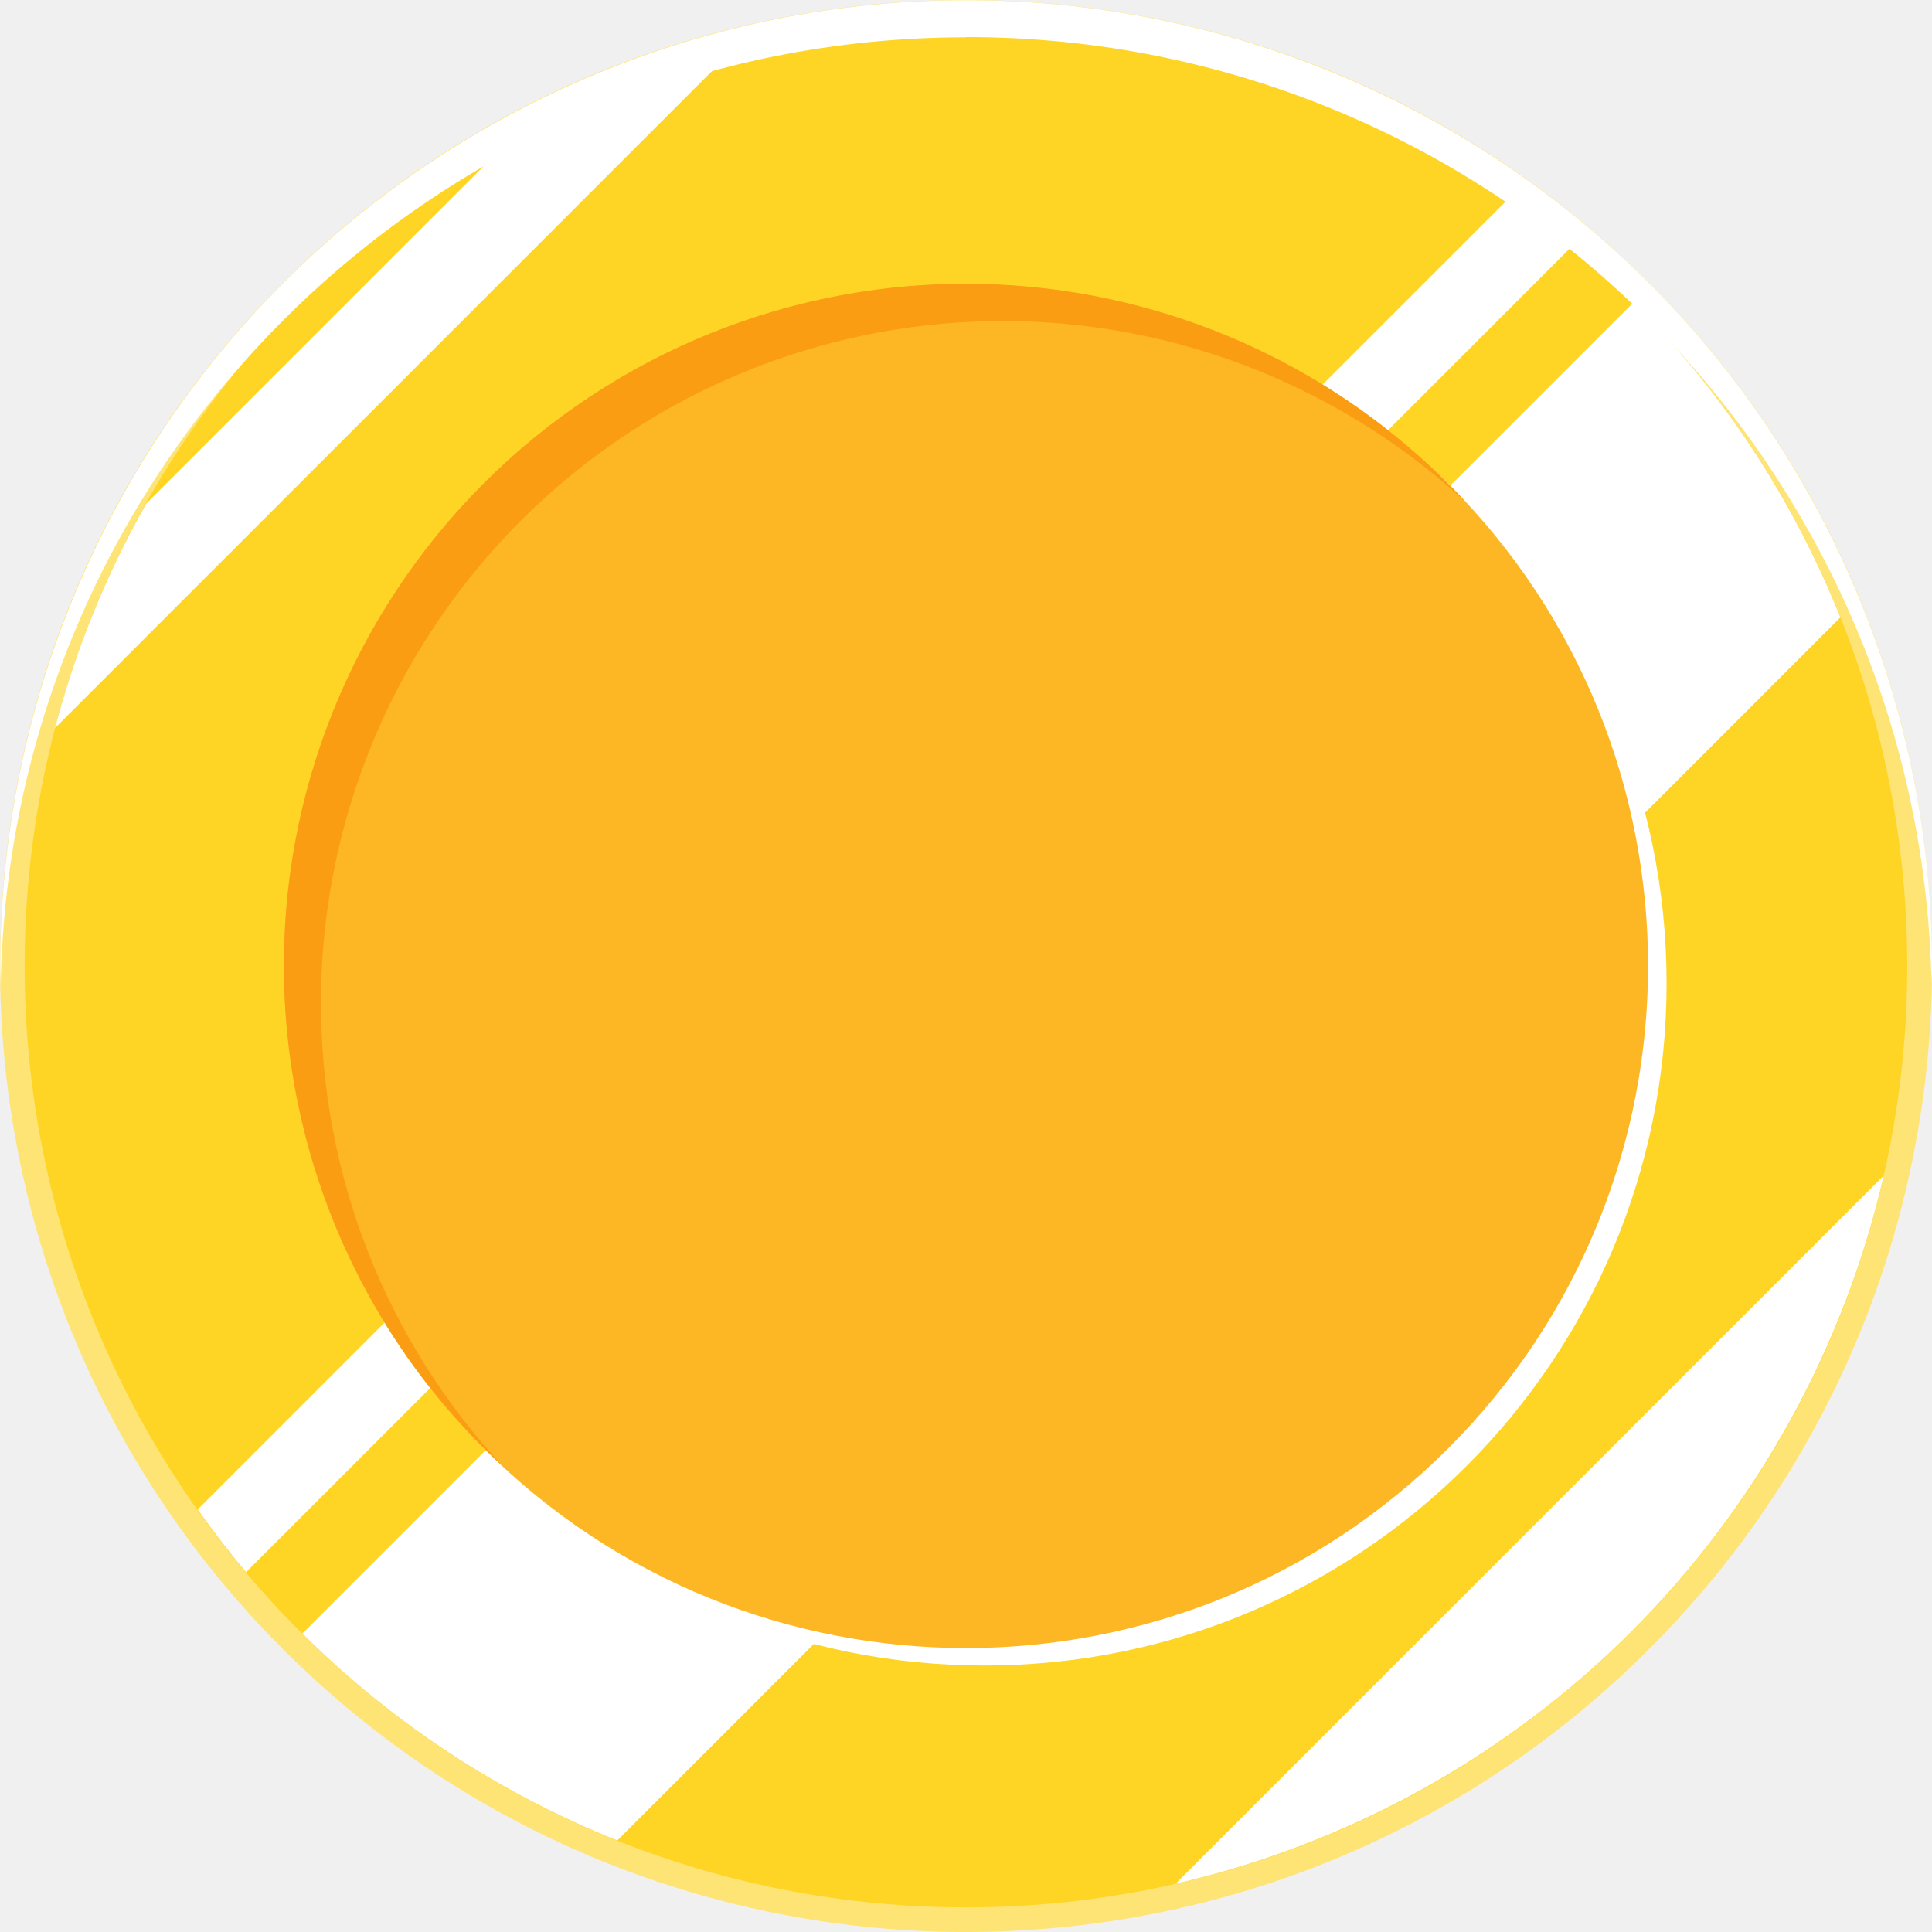
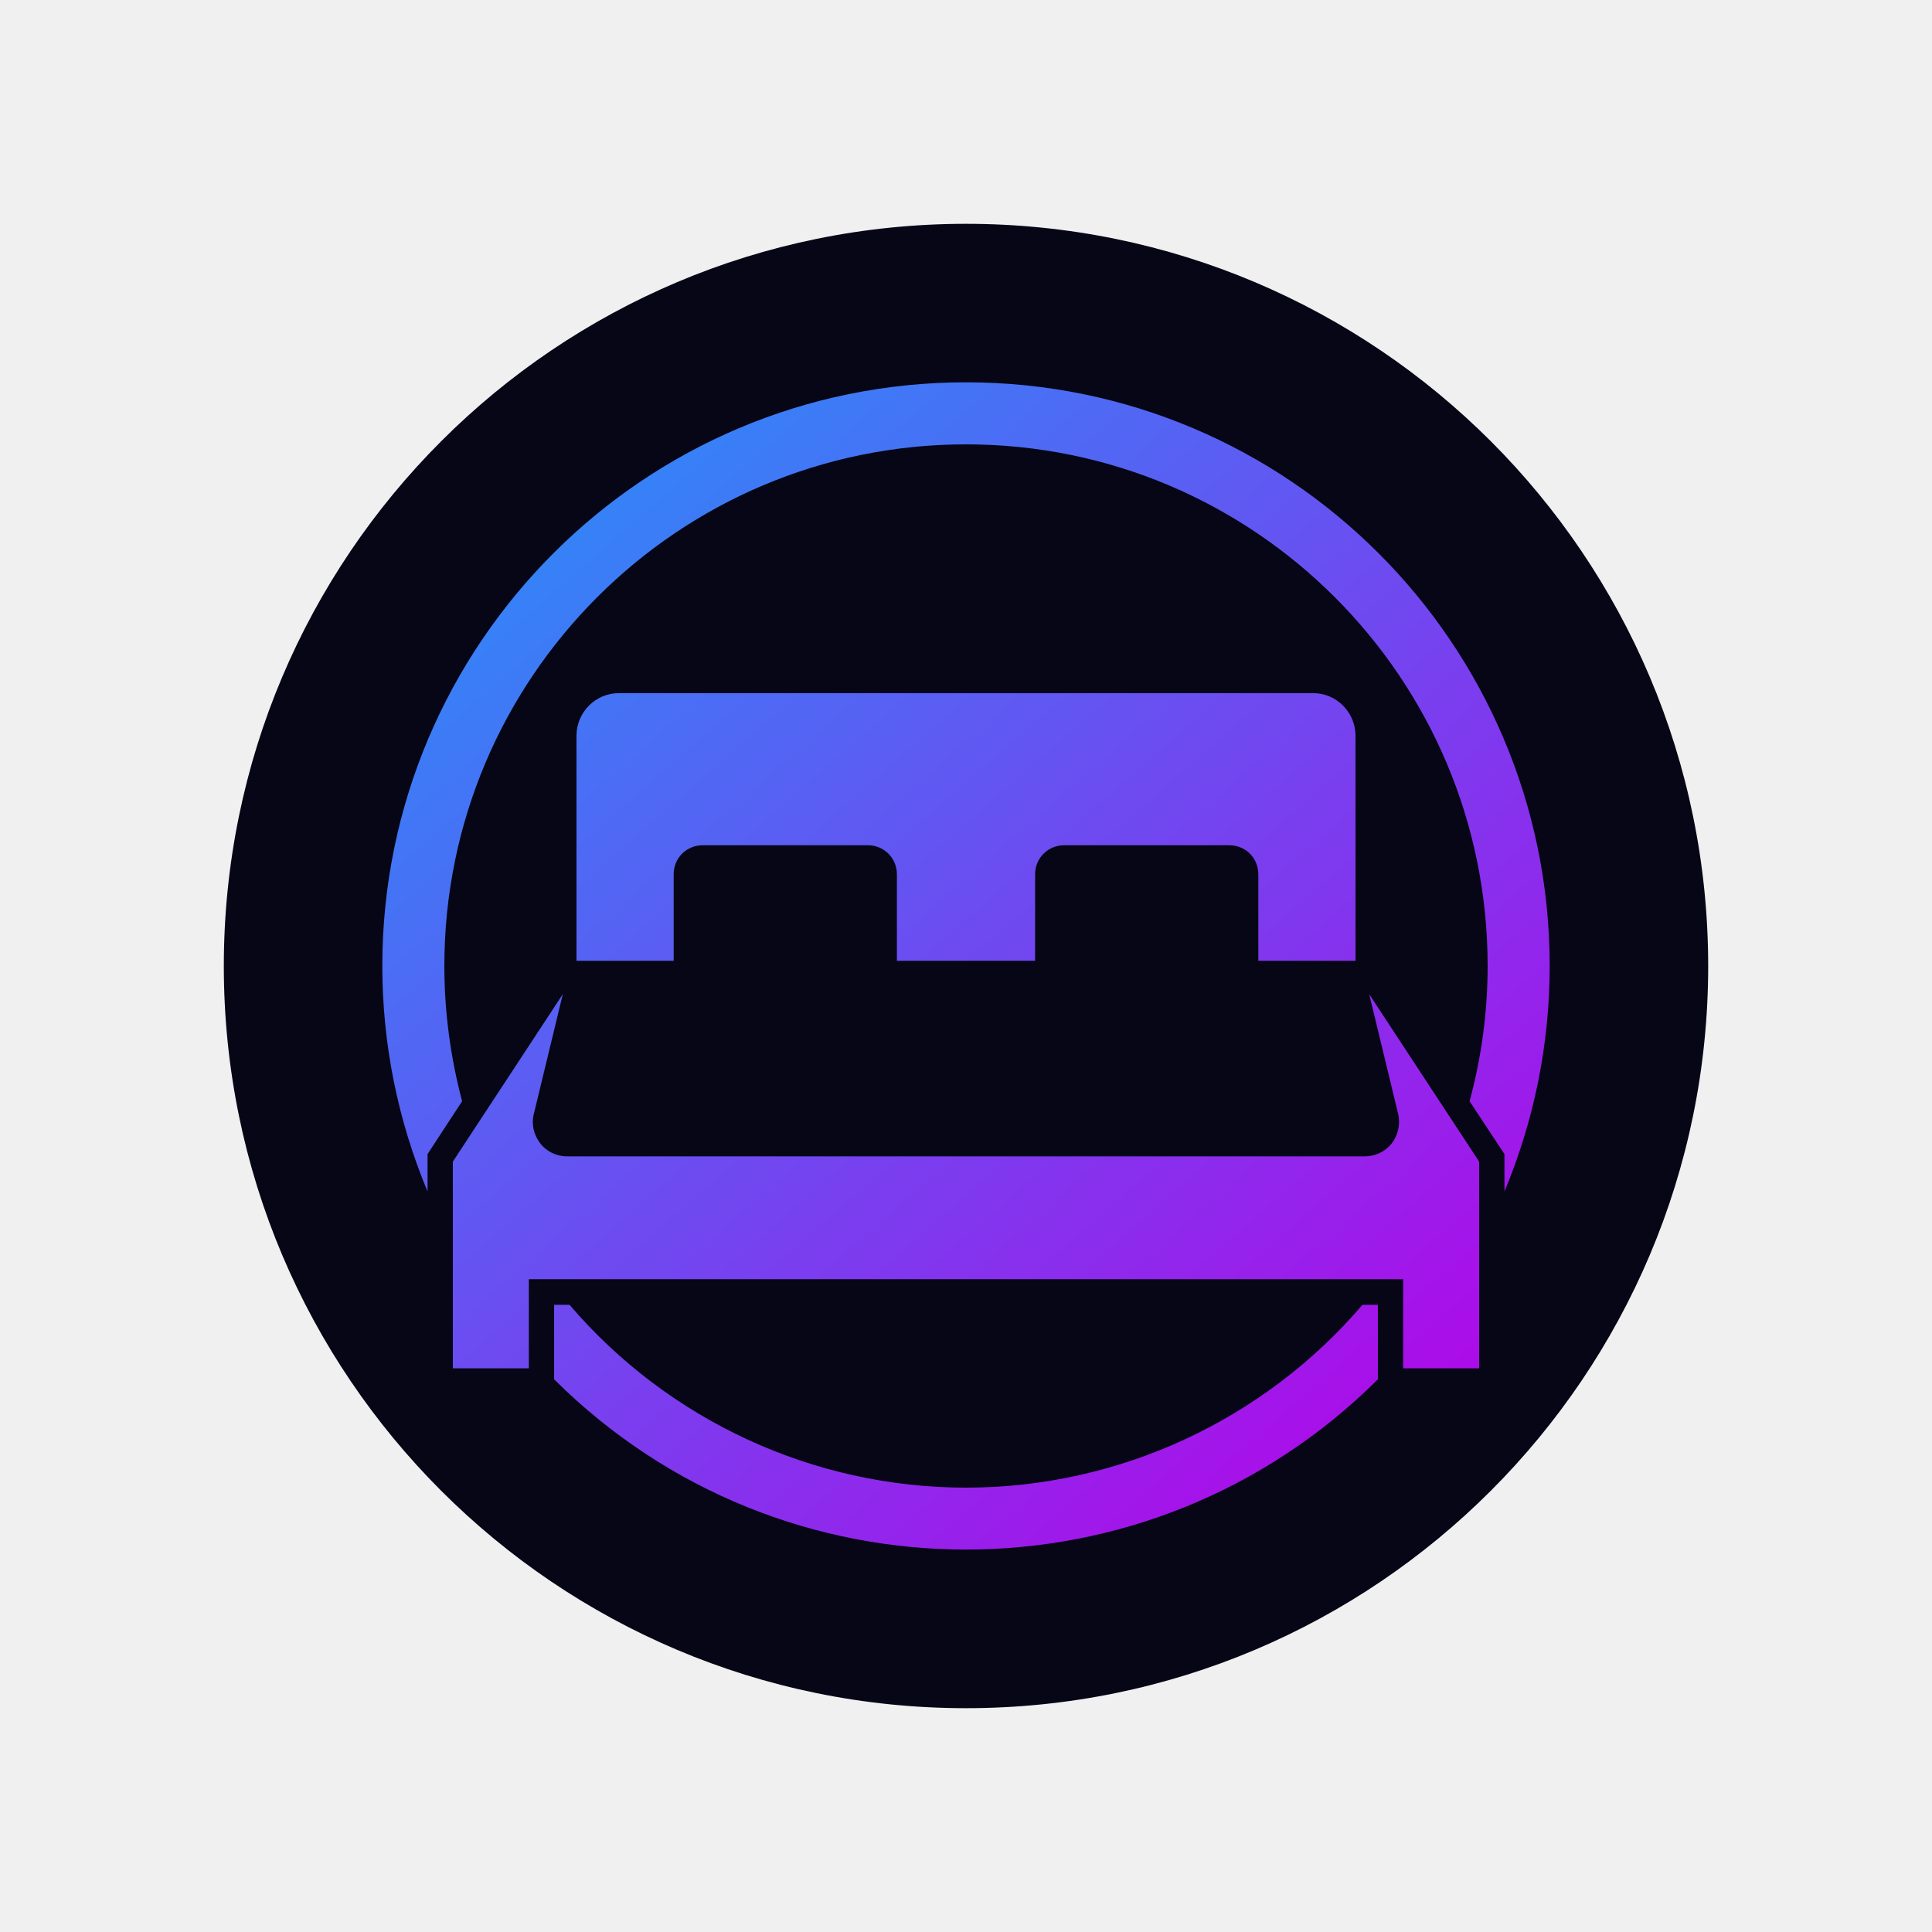
- <svg xmlns="http://www.w3.org/2000/svg" fill="none" height="16" viewBox="0 0 16 16" width="16">
-   <path d="m13.657 13.657c3.124-3.124 3.124-8.19 0-11.314-3.124-3.124-8.19-3.124-11.314 0-3.124 3.124-3.124 8.19 0 11.314 3.124 3.124 8.19 3.124 11.314 0z" fill="#fee475" />
-   <path d="m13.512 13.513c3.044-3.044 3.044-7.98 0-11.025-3.044-3.044-7.98-3.044-11.025 0-3.044 3.044-3.044 7.98 0 11.025 3.044 3.044 7.98 3.044 11.025 0z" fill="#fed425" />
-   <g fill="#fff">
-     <path d="m13.528 2.504-11.024 11.024c.745.741 1.632 1.324 2.608 1.714l10.129-10.129c-.39-.976-.972-1.863-1.713-2.608z" />
-     <path d="m15.6 9.736-5.864 5.864c1.43-.328 2.738-1.052 3.775-2.089 1.037-1.037 1.761-2.345 2.089-3.775z" />
-     <path d="m4.172 1.21-2.962 2.962c-.331.584-.584 1.208-.754 1.857l5.572-5.572c-.649.17-1.273.423-1.857.754z" />
-     <path d="m12.501 1.637-10.864 10.864c.126.178.26.352.401.519l10.982-10.982c-.167-.141-.341-.274-.519-.401z" />
-     <path d="m8.153 13.793c3.12 0 5.649-2.529 5.649-5.649 0-3.12-2.529-5.649-5.649-5.649-3.12 0-5.649 2.529-5.649 5.649 0 3.12 2.529 5.649 5.649 5.649z" />
+ <svg xmlns="http://www.w3.org/2000/svg" width="26px" height="26px" viewBox="0 0 26 26" version="1.1">
+   <defs>
+     <linearGradient id="linear0" gradientUnits="userSpaceOnUse" x1="131.93" y1="228.33" x2="741.56" y2="926.2" gradientTransform="matrix(0.0240741,0,0,0.0240741,0,0)">
+       <stop offset="0" style="stop-color:rgb(9.412%,62.745%,98.431%);stop-opacity:1;" />
+       <stop offset="1" style="stop-color:rgb(72.157%,0%,90.588%);stop-opacity:1;" />
+     </linearGradient>
+     <linearGradient id="linear1" gradientUnits="userSpaceOnUse" x1="243.8" y1="130.6" x2="853.44" y2="828.47" gradientTransform="matrix(0.0240741,0,0,0.0240741,0,0)">
+       <stop offset="0" style="stop-color:rgb(9.412%,62.745%,98.431%);stop-opacity:1;" />
+       <stop offset="1" style="stop-color:rgb(72.157%,0%,90.588%);stop-opacity:1;" />
+     </linearGradient>
+     <linearGradient id="linear2" gradientUnits="userSpaceOnUse" x1="215.22" y1="155.57" x2="824.85" y2="853.44" gradientTransform="matrix(0.0240741,0,0,0.0240741,0,0)">
+       <stop offset="0" style="stop-color:rgb(9.412%,62.745%,98.431%);stop-opacity:1;" />
+       <stop offset="1" style="stop-color:rgb(72.157%,0%,90.588%);stop-opacity:1;" />
+     </linearGradient>
+     <linearGradient id="linear3" gradientUnits="userSpaceOnUse" x1="104.81" y1="252.02" x2="714.44" y2="949.89" gradientTransform="matrix(0.0240741,0,0,0.0240741,0,0)">
+       <stop offset="0" style="stop-color:rgb(9.412%,62.745%,98.431%);stop-opacity:1;" />
+       <stop offset="1" style="stop-color:rgb(72.157%,0%,90.588%);stop-opacity:1;" />
+     </linearGradient>
+   </defs>
+   <g id="surface1">
+     <path style=" stroke:none;fill-rule:nonzero;fill:rgb(2.353%,2.353%,8.627%);fill-opacity:1;" d="M 22.988 13 C 22.988 18.516 18.516 22.988 13 22.988 C 7.484 22.988 3.012 18.516 3.012 13 C 3.012 7.484 7.484 3.012 13 3.012 C 18.516 3.012 22.988 7.484 22.988 13 Z M 22.988 13 " />
+     <path style=" stroke:none;fill-rule:nonzero;fill:url(#linear0);" d="M 18.426 13.379 L 18.816 14.992 C 18.848 15.129 18.816 15.273 18.73 15.387 C 18.645 15.496 18.508 15.562 18.367 15.562 L 7.633 15.562 C 7.488 15.562 7.355 15.496 7.27 15.387 C 7.184 15.273 7.148 15.129 7.184 14.992 L 7.574 13.379 L 6.094 15.633 L 6.094 18.414 L 7.117 18.414 L 7.117 17.215 L 18.883 17.215 L 18.883 18.414 L 19.906 18.414 L 19.906 15.633 Z M 18.426 13.379 " />
+     <path style=" stroke:none;fill-rule:nonzero;fill:url(#linear1);" d="M 17.672 9.328 L 8.328 9.328 C 8.016 9.328 7.762 9.582 7.758 9.895 L 7.758 12.93 L 9.066 12.93 L 9.066 11.766 C 9.066 11.547 9.238 11.375 9.457 11.375 L 11.68 11.375 C 11.895 11.375 12.07 11.547 12.07 11.766 L 12.07 12.93 L 13.93 12.93 L 13.93 11.766 C 13.93 11.547 14.105 11.375 14.32 11.375 L 16.543 11.375 C 16.762 11.375 16.934 11.547 16.934 11.766 L 16.934 12.93 L 18.242 12.93 L 18.242 9.895 C 18.238 9.582 17.984 9.328 17.672 9.328 Z M 17.672 9.328 " />
+     <path style=" stroke:none;fill-rule:nonzero;fill:url(#linear2);" d="M 5.754 15.531 L 6.219 14.82 C 6.062 14.227 5.98 13.613 5.98 13 C 5.98 9.125 9.125 5.98 13 5.98 C 16.875 5.98 20.02 9.125 20.02 13 C 20.02 13.613 19.938 14.227 19.777 14.82 L 20.246 15.531 L 20.246 16.035 C 20.648 15.074 20.855 14.043 20.855 13 C 20.855 8.664 17.336 5.145 13 5.145 C 8.664 5.145 5.145 8.664 5.145 13 C 5.145 14.043 5.352 15.074 5.754 16.035 Z M 5.754 15.531 " />
+     <path style=" stroke:none;fill-rule:nonzero;fill:url(#linear3);" d="M 18.543 17.559 L 18.336 17.559 C 17.004 19.117 15.051 20.02 13 20.02 C 10.949 20.02 8.996 19.117 7.664 17.559 L 7.457 17.559 L 7.457 18.562 C 10.523 21.617 15.477 21.617 18.543 18.562 Z M 18.543 17.559 " />
  </g>
-   <path d="m11.994 11.994c2.206-2.206 2.206-5.782 0-7.988-2.206-2.206-5.782-2.206-7.988 0-2.206 2.206-2.206 5.782 0 7.988 2.206 2.206 5.782 2.206 7.988 0z" fill="#feb724" />
-   <path d="m2.658 8.307c-0-1.099.32-2.174.922-3.093.602-.919 1.458-1.643 2.465-2.083 1.007-.44 2.12-.576 3.203-.393s2.09.679 2.896 1.425c-.516-.558-1.14-1.006-1.833-1.318-.694-.311-1.443-.479-2.203-.494-.76-.015-1.515.124-2.22.408-.705.284-1.346.708-1.883 1.245s-.961 1.178-1.245 1.883c-.284.705-.423 1.46-.408 2.22.015.76.183 1.509.494 2.203.311.694.759 1.317 1.318 1.833-.969-1.043-1.507-2.414-1.505-3.837z" fill="#fb9d12" />
-   <path d="m8.0.307c4.368 0 7.914 3.5 7.996 7.847 0-.051.004-.102.004-.153 0-1.051-.207-2.091-.609-3.061s-.991-1.853-1.734-2.595c-.743-.743-1.625-1.332-2.595-1.734-.971-.402-2.011-.609-3.061-.609-1.051-0-2.091.207-3.061.609s-1.852.991-2.595 1.734c-1.5 1.5-2.343 3.535-2.343 5.657 0 .051.003.102.004.153.082-4.347 3.628-7.846 7.996-7.846z" fill="#fff" />
</svg>
